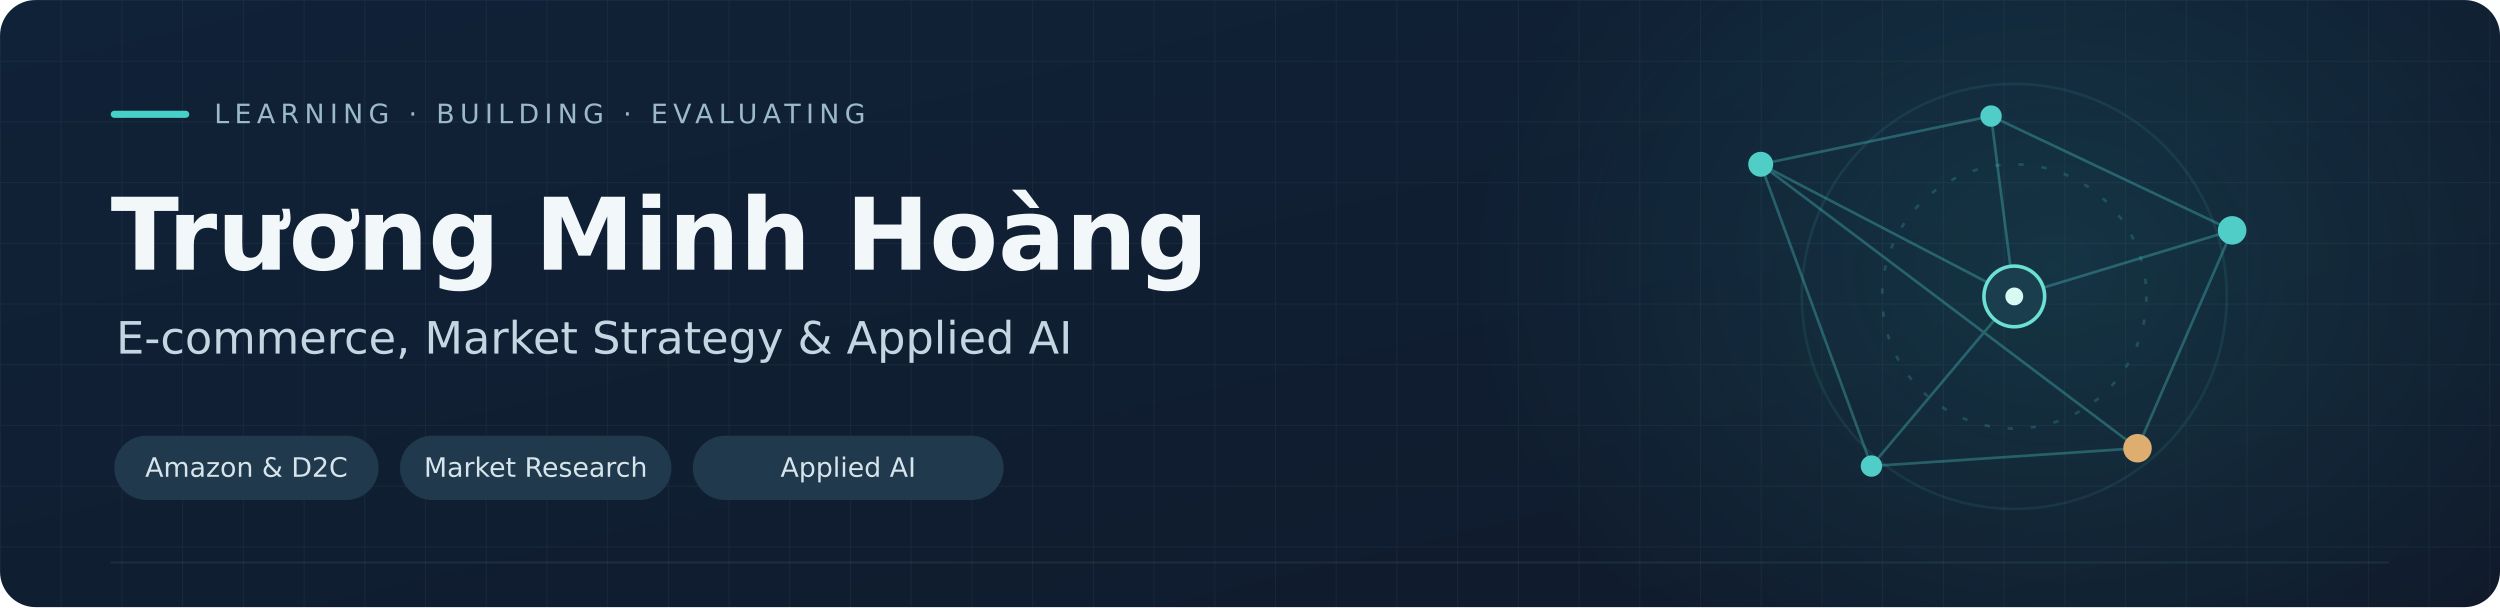
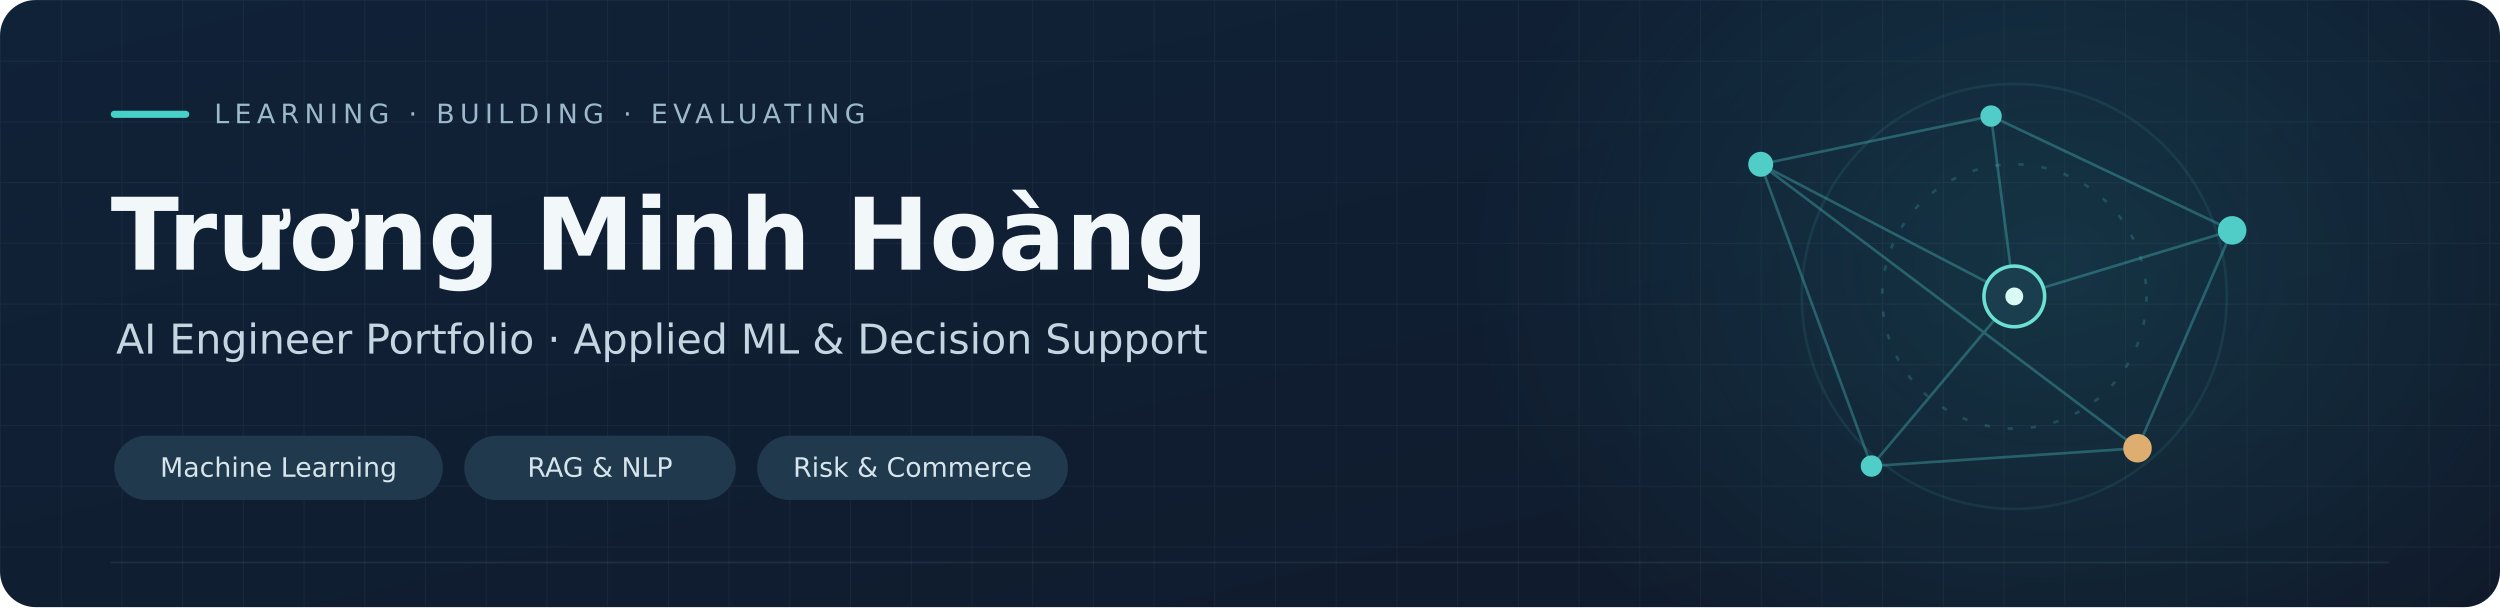
<svg xmlns="http://www.w3.org/2000/svg" width="1400" height="340" viewBox="0 0 1400 340" role="img" aria-labelledby="title desc">
  <defs>
    <linearGradient id="bg" x1="0" x2="1" y1="0" y2="1">
      <stop stop-color="#102238" />
      <stop offset="1" stop-color="#101A2B" />
    </linearGradient>
    <radialGradient id="glow">
      <stop stop-color="#32C4C0" stop-opacity=".14" />
      <stop offset="1" stop-color="#32C4C0" stop-opacity="0" />
    </radialGradient>
    <pattern id="grid" width="34" height="34" patternUnits="userSpaceOnUse">
      <path d="M34 0H0V34" fill="none" stroke="#B8D5E6" stroke-opacity=".055" />
    </pattern>
  </defs>
  <rect width="1400" height="340" rx="20" fill="url(#bg)" />
  <rect width="1400" height="340" rx="20" fill="url(#grid)" />
  <ellipse cx="1150" cy="150" rx="330" ry="270" fill="url(#glow)" />
  <rect x="62" y="62" width="44" height="4" rx="2" fill="#46D0C8" />
  <text x="120" y="69" fill="#9CB9CB" font-family="DejaVu Sans, Arial, sans-serif" font-size="15" letter-spacing="3">LEARNING · BUILDING · EVALUATING</text>
  <text x="62" y="151" fill="#F2F7FA" font-family="DejaVu Sans, Arial, sans-serif" font-size="56" font-weight="700">Trương Minh Hoàng</text>
-   <text x="65" y="198" fill="#C4D6E1" font-family="DejaVu Sans, Arial, sans-serif" font-size="25">E-commerce, Market Strategy &amp; Applied AI</text>
+   <text x="65" y="198" fill="#C4D6E1" font-family="DejaVu Sans, Arial, sans-serif" font-size="23">AI Engineer Portfolio · Applied ML &amp; Decision Support</text>
  <g font-family="DejaVu Sans, Arial, sans-serif" font-size="15" fill="#D6E4EC">
-     <rect x="64" y="244" width="148" height="36" rx="18" fill="#20394C" />
-     <text x="138" y="267" text-anchor="middle">Amazon &amp; D2C</text>
-     <rect x="224" y="244" width="152" height="36" rx="18" fill="#20394C" />
-     <text x="300" y="267" text-anchor="middle">Market Research</text>
-     <rect x="388" y="244" width="174" height="36" rx="18" fill="#20394C" />
-     <text x="475" y="267" text-anchor="middle">Applied AI</text>
+     <rect x="64" y="244" width="184" height="36" rx="18" fill="#20394C" />
+     <text x="156" y="267" text-anchor="middle">Machine Learning</text>
+     <rect x="260" y="244" width="152" height="36" rx="18" fill="#20394C" />
+     <text x="336" y="267" text-anchor="middle">RAG &amp; NLP</text>
+     <rect x="424" y="244" width="174" height="36" rx="18" fill="#20394C" />
+     <text x="511" y="267" text-anchor="middle">Risk &amp; Commerce</text>
  </g>
  <g stroke="#4DC6C4" stroke-width="1.5" fill="none">
    <path d="M986 92L1115 65L1250 129L1197 251L1048 261L986 92L1197 251M986 92L1128 166L1250 129M1048 261L1128 166L1115 65" opacity=".35" />
    <circle cx="1128" cy="166" r="74" stroke-dasharray="3 10" opacity=".22" />
    <circle cx="1128" cy="166" r="119" opacity=".10" />
  </g>
  <g fill="#50CDC6">
    <circle cx="986" cy="92" r="7" />
    <circle cx="1115" cy="65" r="6" />
    <circle cx="1250" cy="129" r="8" />
    <circle cx="1048" cy="261" r="6" />
  </g>
  <circle cx="1197" cy="251" r="8" fill="#DEAD70" />
  <circle cx="1128" cy="166" r="17" fill="#1A3E4D" stroke="#6BE0D3" stroke-width="2" />
  <circle cx="1128" cy="166" r="5" fill="#D8FAF3" />
  <path d="M62 315H1338" stroke="#B7DAE6" stroke-opacity=".09" />
</svg>
